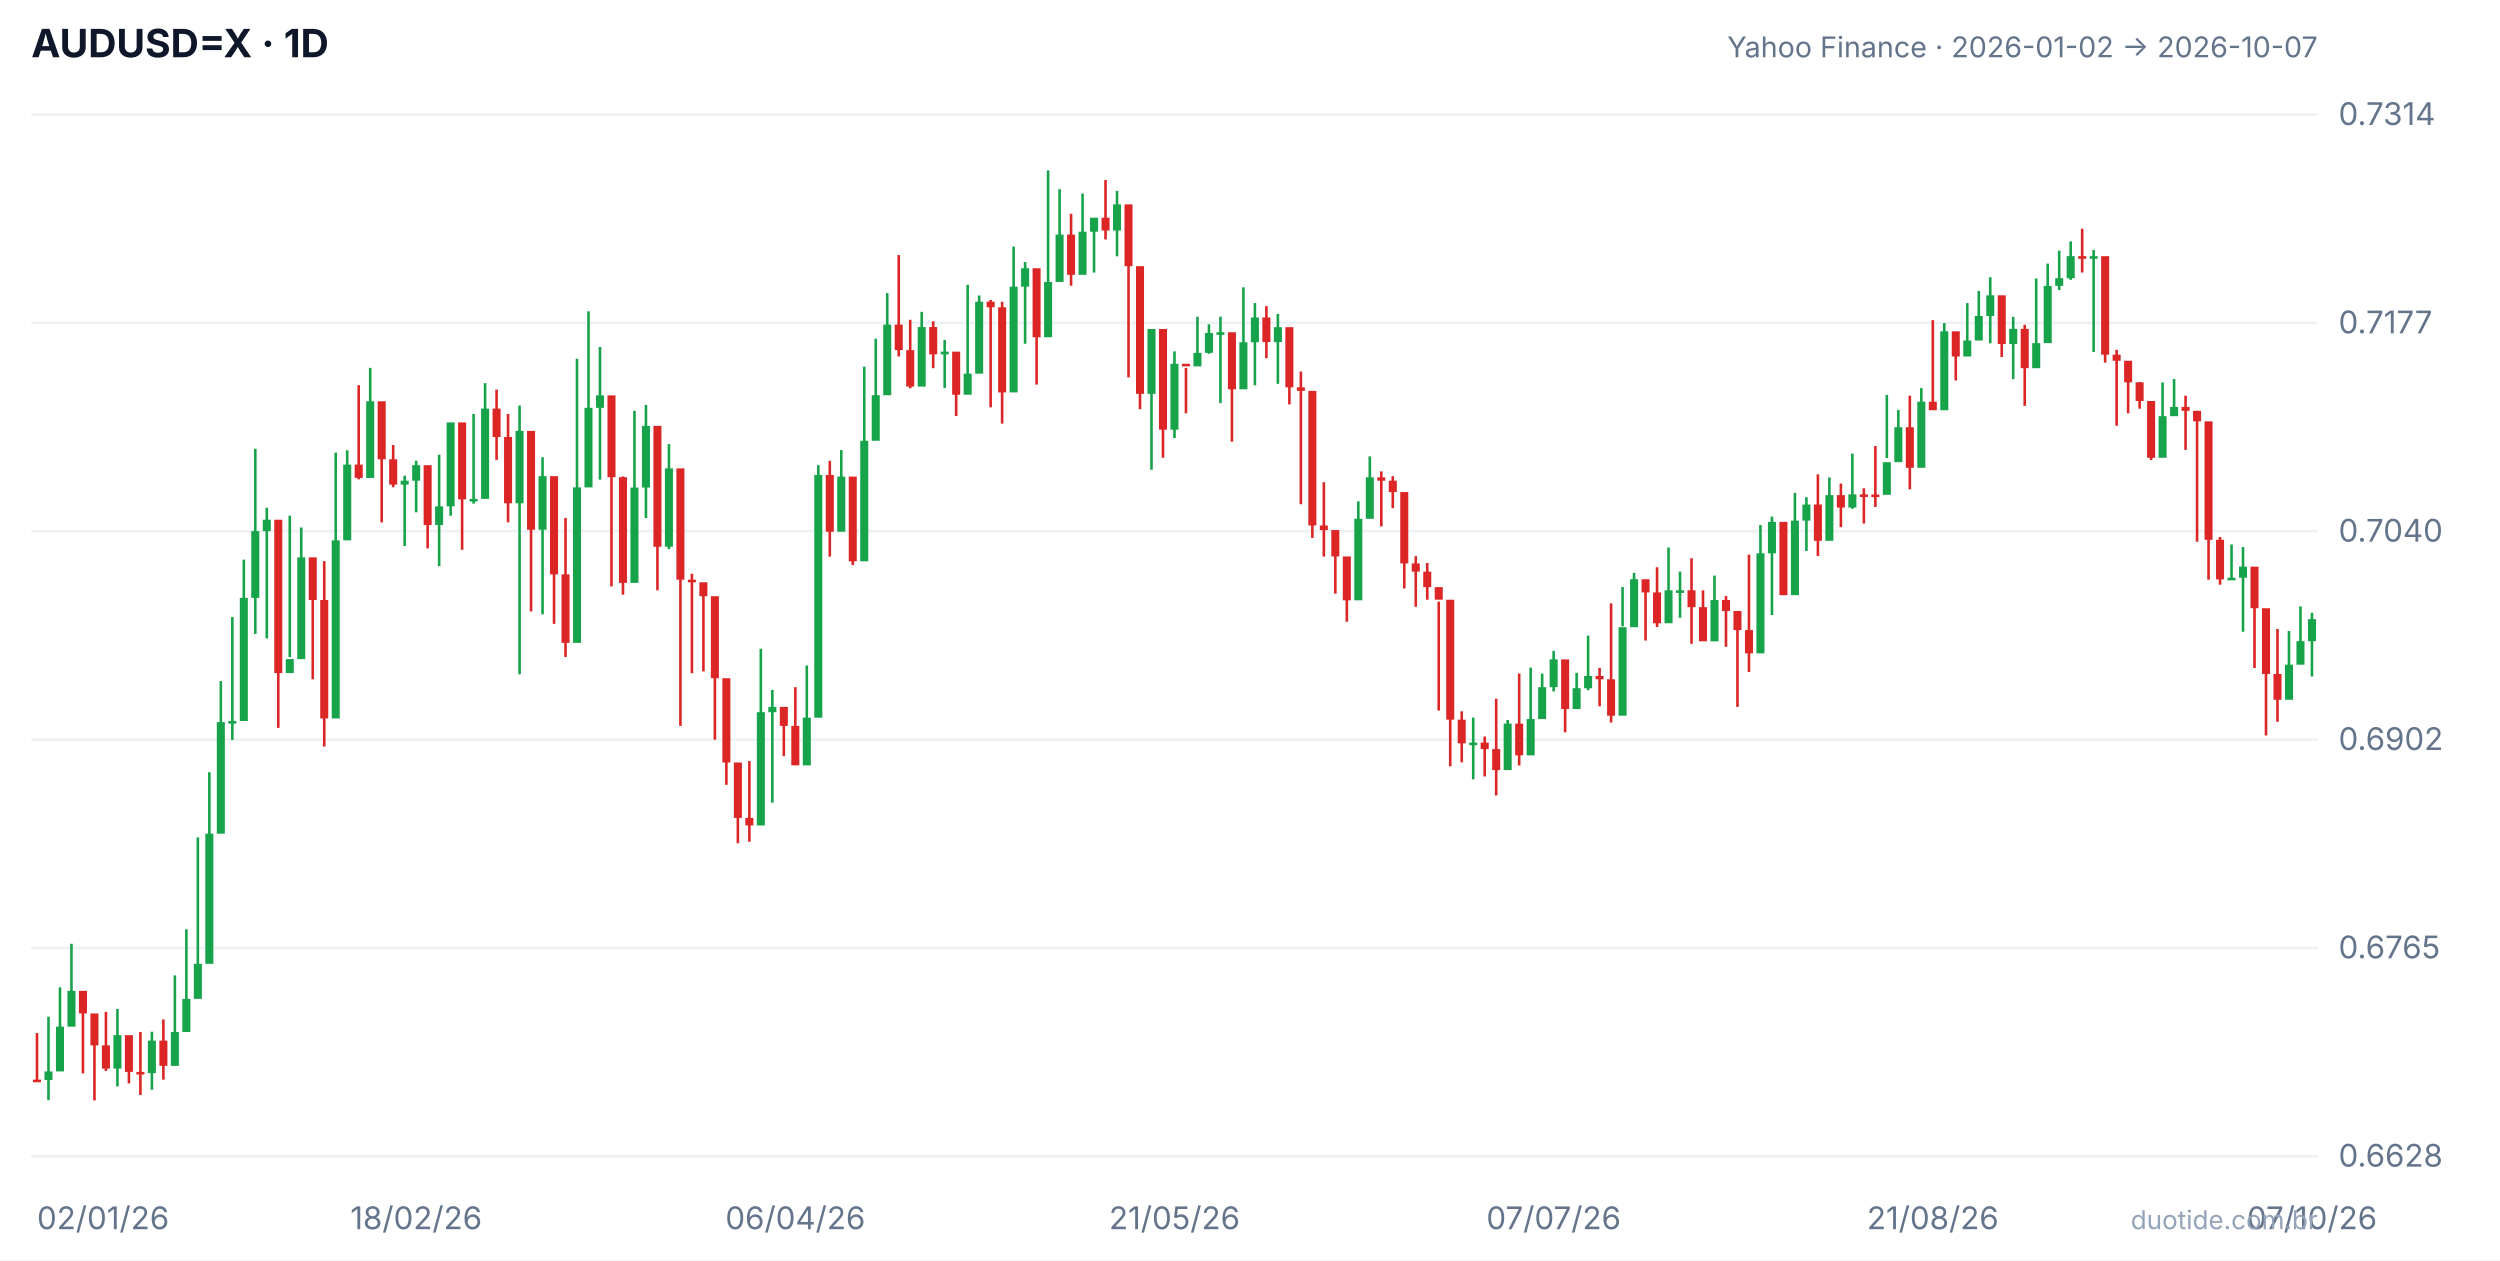
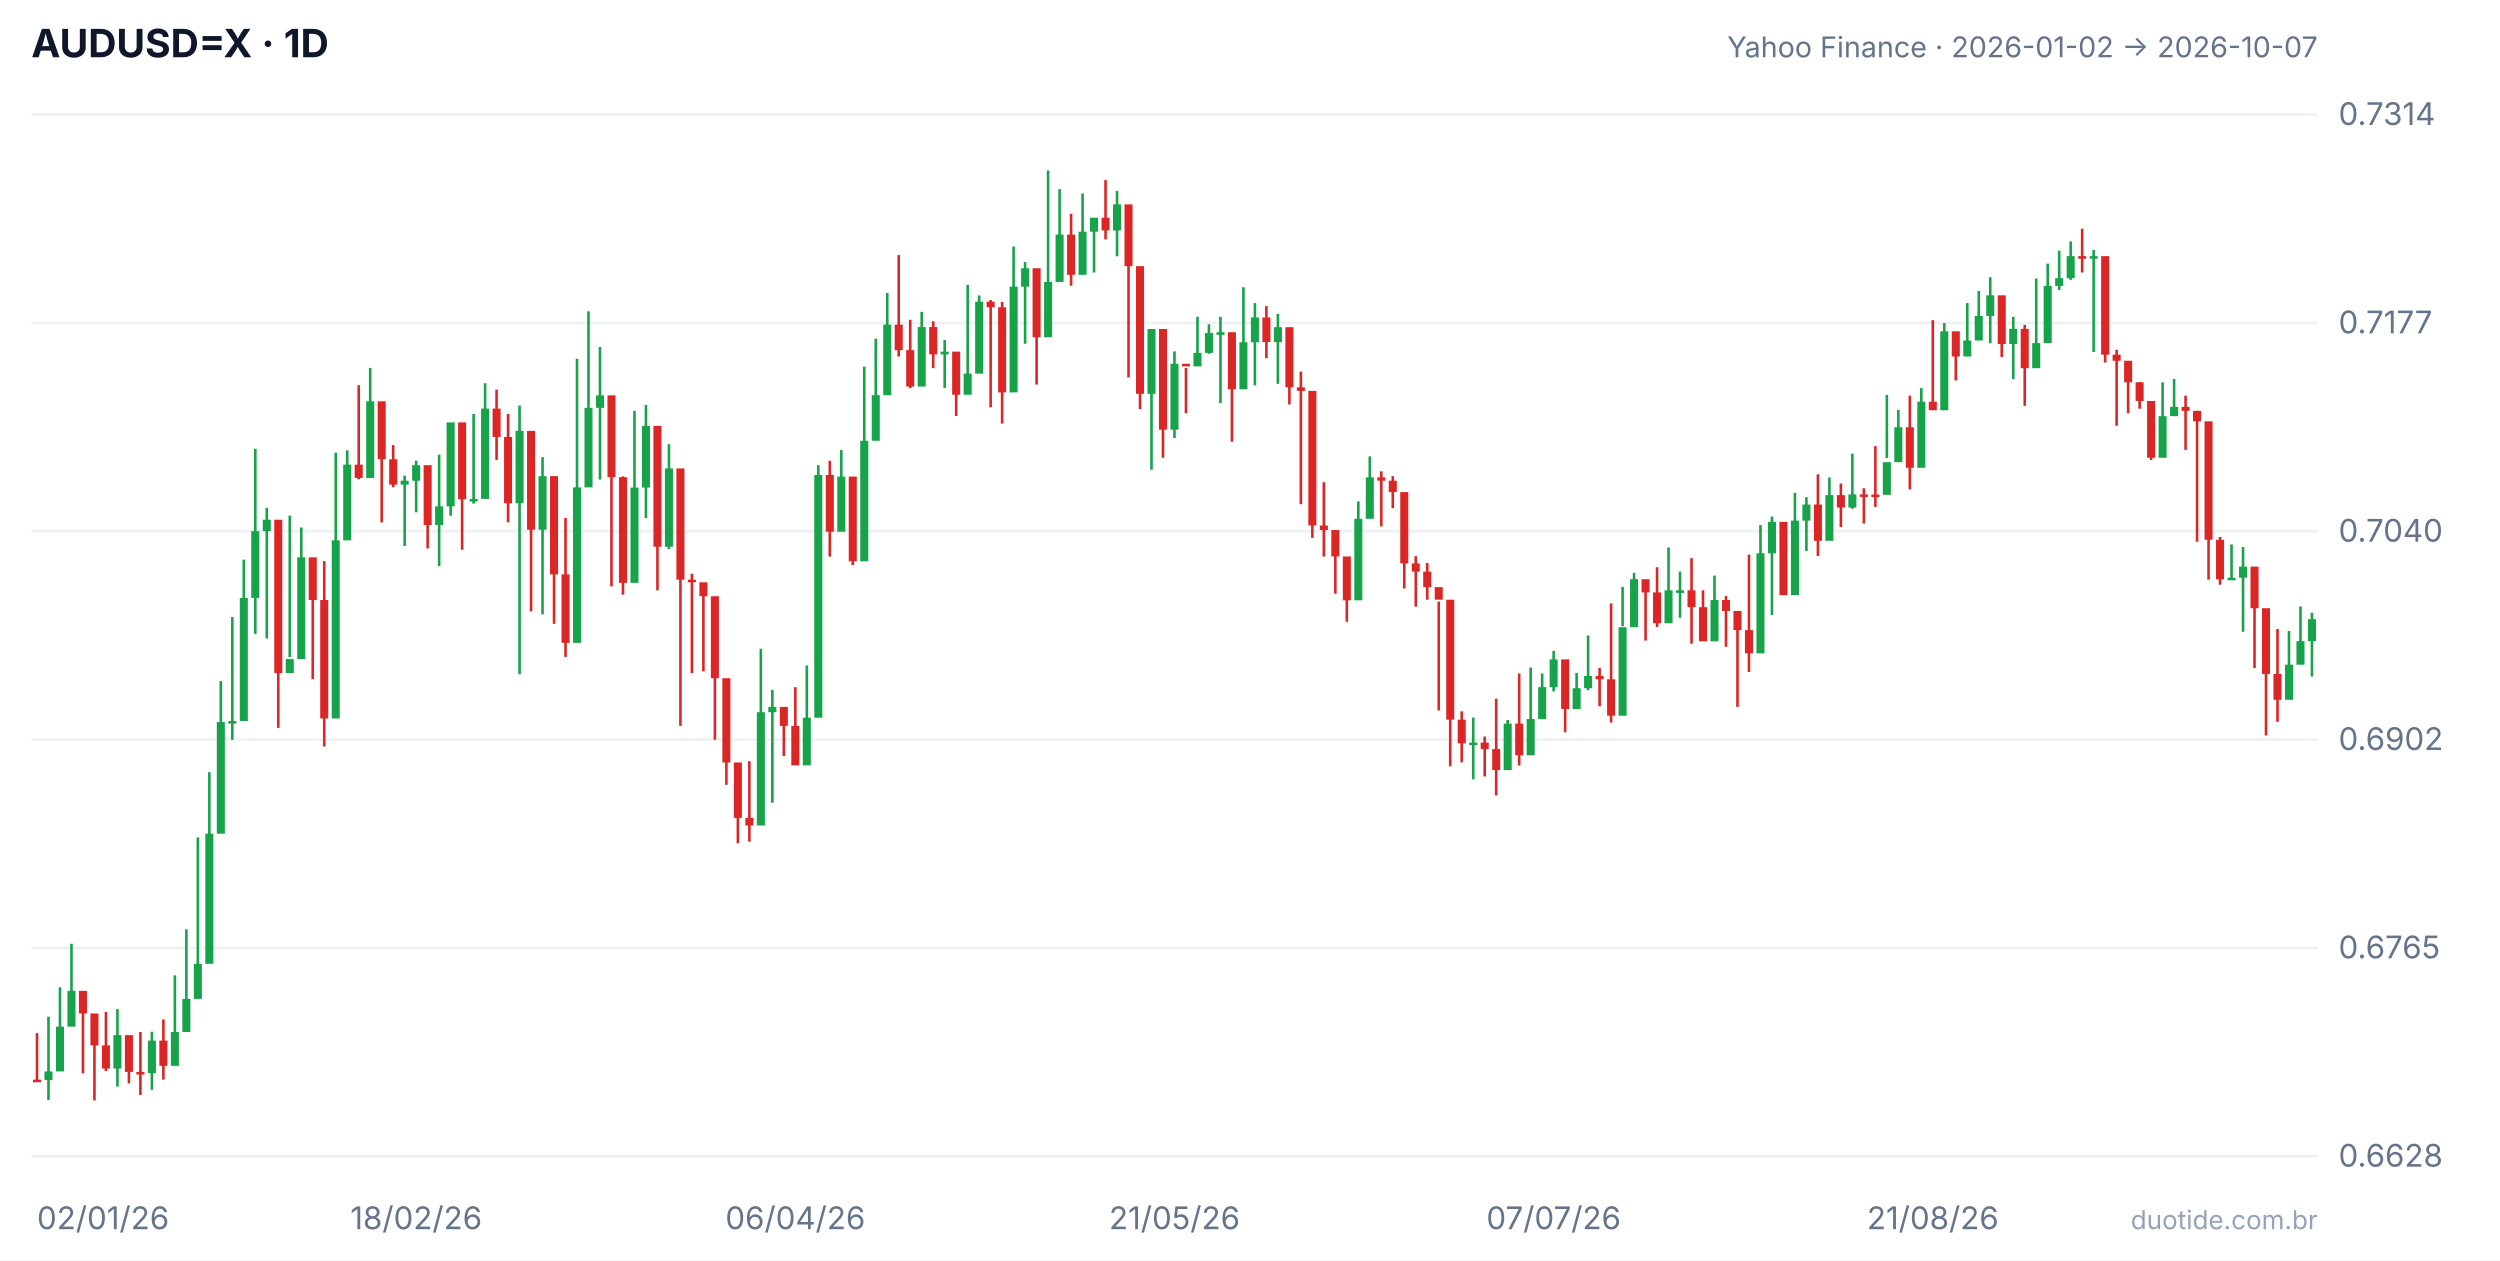
<svg xmlns="http://www.w3.org/2000/svg" viewBox="0 0 960 484" font-family="Inter,system-ui,sans-serif" font-size="12" role="img">
  <rect width="960" height="484" fill="#ffffff" />
  <text x="12" y="22" font-size="15" font-weight="700" fill="#0f172a">AUDUSD=X · 1D</text>
  <text x="890" y="22" font-size="11" fill="#64748b" text-anchor="end">Yahoo Finance · 2026-01-02 → 2026-10-07</text>
  <line x1="12" x2="890" y1="444" y2="444" stroke="#eef1f4" />
  <text x="898" y="448" fill="#64748b">0.6628</text>
  <line x1="12" x2="890" y1="364" y2="364" stroke="#eef1f4" />
  <text x="898" y="368" fill="#64748b">0.6765</text>
  <line x1="12" x2="890" y1="284" y2="284" stroke="#eef1f4" />
  <text x="898" y="288" fill="#64748b">0.6902</text>
  <line x1="12" x2="890" y1="204" y2="204" stroke="#eef1f4" />
  <text x="898" y="208" fill="#64748b">0.7040</text>
  <line x1="12" x2="890" y1="124" y2="124" stroke="#eef1f4" />
  <text x="898" y="128" fill="#64748b">0.7177</text>
  <line x1="12" x2="890" y1="44" y2="44" stroke="#eef1f4" />
  <text x="898" y="48" fill="#64748b">0.7314</text>
  <text x="14.206" y="472" fill="#64748b" text-anchor="start">02/01/26</text>
  <text x="159.804" y="472" fill="#64748b" text-anchor="middle">18/02/26</text>
  <text x="305.402" y="472" fill="#64748b" text-anchor="middle">06/04/26</text>
  <text x="451" y="472" fill="#64748b" text-anchor="middle">21/05/26</text>
  <text x="596.598" y="472" fill="#64748b" text-anchor="middle">07/07/26</text>
  <text x="742.196" y="472" fill="#64748b" text-anchor="middle">21/08/26</text>
-   <text x="887.794" y="472" fill="#64748b" text-anchor="middle">07/10/26</text>
  <line x1="14.206" x2="14.206" y1="396.711" y2="415.226" stroke="#dc2626" />
  <rect x="12.662" y="414.584" width="3.088" height="1" fill="#dc2626" />
  <line x1="18.618" x2="18.618" y1="390.402" y2="422.455" stroke="#16a34a" />
  <rect x="17.074" y="411.435" width="3.088" height="3.266" fill="#16a34a" />
  <line x1="23.03" x2="23.03" y1="379.128" y2="399.6" stroke="#16a34a" />
  <rect x="21.486" y="394.237" width="3.088" height="17.198" fill="#16a34a" />
  <line x1="27.442" x2="27.442" y1="362.404" y2="391.323" stroke="#16a34a" />
  <rect x="25.898" y="380.478" width="3.088" height="13.759" fill="#16a34a" />
  <line x1="31.854" x2="31.854" y1="387.067" y2="412.195" stroke="#dc2626" />
  <rect x="30.31" y="380.478" width="3.088" height="8.686" fill="#dc2626" />
  <line x1="36.266" x2="36.266" y1="400.3" y2="422.571" stroke="#dc2626" />
  <rect x="34.722" y="389.164" width="3.088" height="12.264" fill="#dc2626" />
  <line x1="40.678" x2="40.678" y1="388.558" y2="411.261" stroke="#dc2626" />
  <rect x="39.134" y="401.429" width="3.088" height="8.899" fill="#dc2626" />
  <line x1="45.09" x2="45.09" y1="387.478" y2="417.209" stroke="#16a34a" />
  <rect x="43.546" y="397.498" width="3.088" height="12.83" fill="#16a34a" />
  <line x1="49.503" x2="49.503" y1="399.134" y2="416.042" stroke="#dc2626" />
  <rect x="47.958" y="397.498" width="3.088" height="14.114" fill="#dc2626" />
  <line x1="53.915" x2="53.915" y1="396.277" y2="420.473" stroke="#dc2626" />
  <rect x="52.37" y="411.612" width="3.088" height="1" fill="#dc2626" />
  <line x1="58.327" x2="58.327" y1="396.186" y2="418.491" stroke="#16a34a" />
  <rect x="56.782" y="399.595" width="3.088" height="12.483" fill="#16a34a" />
  <line x1="62.739" x2="62.739" y1="391.455" y2="414.584" stroke="#dc2626" />
  <rect x="61.194" y="399.595" width="3.088" height="9.685" fill="#dc2626" />
  <line x1="67.151" x2="67.151" y1="374.542" y2="397.91" stroke="#16a34a" />
  <rect x="65.607" y="396.291" width="3.088" height="12.989" fill="#16a34a" />
  <line x1="71.563" x2="71.563" y1="356.866" y2="385.668" stroke="#16a34a" />
  <rect x="70.019" y="383.569" width="3.088" height="12.722" fill="#16a34a" />
  <line x1="75.975" x2="75.975" y1="321.551" y2="370.157" stroke="#16a34a" />
  <rect x="74.431" y="370.104" width="3.088" height="13.465" fill="#16a34a" />
  <line x1="80.387" x2="80.387" y1="296.533" y2="323.461" stroke="#16a34a" />
  <rect x="78.843" y="320.133" width="3.088" height="49.971" fill="#16a34a" />
  <line x1="84.799" x2="84.799" y1="261.545" y2="280.9" stroke="#16a34a" />
  <rect x="83.255" y="277.286" width="3.088" height="42.847" fill="#16a34a" />
  <line x1="89.211" x2="89.211" y1="236.918" y2="284.1" stroke="#16a34a" />
  <rect x="87.667" y="276.866" width="3.088" height="1" fill="#16a34a" />
  <line x1="93.623" x2="93.623" y1="214.905" y2="240.208" stroke="#16a34a" />
  <rect x="92.079" y="229.595" width="3.088" height="47.27" fill="#16a34a" />
  <line x1="98.035" x2="98.035" y1="172.344" y2="243.413" stroke="#16a34a" />
  <rect x="96.491" y="203.944" width="3.088" height="25.652" fill="#16a34a" />
  <line x1="102.447" x2="102.447" y1="194.981" y2="245.163" stroke="#16a34a" />
  <rect x="100.903" y="199.57" width="3.088" height="4.374" fill="#16a34a" />
  <line x1="106.859" x2="106.859" y1="244.098" y2="279.512" stroke="#dc2626" />
  <rect x="105.315" y="199.57" width="3.088" height="58.898" fill="#dc2626" />
  <line x1="111.271" x2="111.271" y1="197.997" y2="252.326" stroke="#16a34a" />
  <rect x="109.727" y="253.09" width="3.088" height="5.377" fill="#16a34a" />
  <line x1="115.683" x2="115.683" y1="202.545" y2="237.933" stroke="#16a34a" />
  <rect x="114.139" y="214.017" width="3.088" height="39.073" fill="#16a34a" />
  <line x1="120.095" x2="120.095" y1="222.366" y2="260.846" stroke="#dc2626" />
  <rect x="118.551" y="214.017" width="3.088" height="16.394" fill="#dc2626" />
  <line x1="124.508" x2="124.508" y1="215.482" y2="286.673" stroke="#dc2626" />
  <rect x="122.963" y="230.411" width="3.088" height="45.476" fill="#dc2626" />
  <line x1="128.92" x2="128.92" y1="173.802" y2="218.578" stroke="#16a34a" />
  <rect x="127.375" y="207.5" width="3.088" height="68.387" fill="#16a34a" />
  <line x1="133.332" x2="133.332" y1="172.928" y2="189.251" stroke="#16a34a" />
  <rect x="131.787" y="178.408" width="3.088" height="29.091" fill="#16a34a" />
  <line x1="137.744" x2="137.744" y1="147.916" y2="184.062" stroke="#dc2626" />
  <rect x="136.199" y="178.408" width="3.088" height="5.131" fill="#dc2626" />
  <line x1="142.156" x2="142.156" y1="141.27" y2="176.424" stroke="#16a34a" />
  <rect x="140.612" y="154.097" width="3.088" height="29.442" fill="#16a34a" />
  <line x1="146.568" x2="146.568" y1="170.595" y2="200.621" stroke="#dc2626" />
  <rect x="145.024" y="154.097" width="3.088" height="22.269" fill="#dc2626" />
  <line x1="150.98" x2="150.98" y1="170.9" y2="187.093" stroke="#dc2626" />
  <rect x="149.436" y="176.366" width="3.088" height="9.737" fill="#dc2626" />
  <line x1="155.392" x2="155.392" y1="182.663" y2="209.656" stroke="#16a34a" />
  <rect x="153.848" y="184.595" width="3.088" height="1.507" fill="#16a34a" />
  <line x1="159.804" x2="159.804" y1="176.91" y2="196.722" stroke="#16a34a" />
  <rect x="158.26" y="178.64" width="3.088" height="5.956" fill="#16a34a" />
  <line x1="164.216" x2="164.216" y1="179.923" y2="210.592" stroke="#dc2626" />
  <rect x="162.672" y="178.64" width="3.088" height="22.976" fill="#dc2626" />
  <line x1="168.628" x2="168.628" y1="174.617" y2="217.406" stroke="#16a34a" />
  <rect x="167.084" y="194.438" width="3.088" height="7.178" fill="#16a34a" />
  <line x1="173.04" x2="173.04" y1="164.239" y2="198.055" stroke="#16a34a" />
  <rect x="171.496" y="162.2" width="3.088" height="32.238" fill="#16a34a" />
  <line x1="177.452" x2="177.452" y1="184.295" y2="211.114" stroke="#dc2626" />
  <rect x="175.908" y="162.2" width="3.088" height="29.558" fill="#dc2626" />
  <line x1="181.864" x2="181.864" y1="158.933" y2="193.39" stroke="#16a34a" />
  <rect x="180.32" y="191.583" width="3.088" height="1" fill="#16a34a" />
  <line x1="186.276" x2="186.276" y1="147.129" y2="186.519" stroke="#16a34a" />
  <rect x="184.732" y="156.895" width="3.088" height="34.688" fill="#16a34a" />
  <line x1="190.688" x2="190.688" y1="149.607" y2="176.6" stroke="#dc2626" />
  <rect x="189.144" y="156.895" width="3.088" height="10.902" fill="#dc2626" />
  <line x1="195.101" x2="195.101" y1="158.933" y2="200.563" stroke="#dc2626" />
  <rect x="193.556" y="167.797" width="3.088" height="25.471" fill="#dc2626" />
  <line x1="199.513" x2="199.513" y1="155.727" y2="258.92" stroke="#16a34a" />
  <rect x="197.968" y="165.464" width="3.088" height="27.805" fill="#16a34a" />
  <line x1="203.925" x2="203.925" y1="183.072" y2="234.784" stroke="#dc2626" />
  <rect x="202.38" y="165.464" width="3.088" height="37.953" fill="#dc2626" />
  <line x1="208.337" x2="208.337" y1="175.551" y2="235.891" stroke="#16a34a" />
  <rect x="206.792" y="182.839" width="3.088" height="20.579" fill="#16a34a" />
  <line x1="212.749" x2="212.749" y1="199.686" y2="239.566" stroke="#dc2626" />
  <rect x="211.205" y="182.839" width="3.088" height="37.72" fill="#dc2626" />
  <line x1="217.161" x2="217.161" y1="198.872" y2="252.269" stroke="#dc2626" />
  <rect x="215.617" y="220.559" width="3.088" height="26.294" fill="#dc2626" />
  <line x1="221.573" x2="221.573" y1="137.771" y2="195.721" stroke="#16a34a" />
  <rect x="220.029" y="187.16" width="3.088" height="59.693" fill="#16a34a" />
  <line x1="225.985" x2="225.985" y1="119.536" y2="157.941" stroke="#16a34a" />
  <rect x="224.441" y="156.602" width="3.088" height="30.558" fill="#16a34a" />
  <line x1="230.397" x2="230.397" y1="133.225" y2="184.178" stroke="#16a34a" />
  <rect x="228.853" y="151.816" width="3.088" height="4.786" fill="#16a34a" />
  <line x1="234.809" x2="234.809" y1="172.808" y2="225.165" stroke="#dc2626" />
  <rect x="233.265" y="151.816" width="3.088" height="31.431" fill="#dc2626" />
  <line x1="239.221" x2="239.221" y1="182.955" y2="228.371" stroke="#dc2626" />
  <rect x="237.677" y="183.247" width="3.088" height="40.576" fill="#dc2626" />
  <line x1="243.633" x2="243.633" y1="157.77" y2="197.592" stroke="#16a34a" />
  <rect x="242.089" y="187.218" width="3.088" height="36.605" fill="#16a34a" />
  <line x1="248.045" x2="248.045" y1="155.496" y2="198.93" stroke="#16a34a" />
  <rect x="246.501" y="163.541" width="3.088" height="23.677" fill="#16a34a" />
  <line x1="252.457" x2="252.457" y1="190.708" y2="226.68" stroke="#dc2626" />
  <rect x="250.913" y="163.541" width="3.088" height="46.406" fill="#dc2626" />
  <line x1="256.869" x2="256.869" y1="170.548" y2="210.88" stroke="#16a34a" />
  <rect x="255.325" y="179.865" width="3.088" height="30.082" fill="#16a34a" />
  <line x1="261.281" x2="261.281" y1="192.748" y2="278.744" stroke="#dc2626" />
  <rect x="259.737" y="179.865" width="3.088" height="42.733" fill="#dc2626" />
  <line x1="265.693" x2="265.693" y1="220.326" y2="258.513" stroke="#dc2626" />
  <rect x="264.149" y="222.598" width="3.088" height="1" fill="#dc2626" />
  <line x1="270.106" x2="270.106" y1="224.37" y2="257.812" stroke="#dc2626" />
  <rect x="268.561" y="223.592" width="3.088" height="5.362" fill="#dc2626" />
  <line x1="274.518" x2="274.518" y1="252.159" y2="284.047" stroke="#dc2626" />
  <rect x="272.973" y="228.953" width="3.088" height="31.483" fill="#dc2626" />
  <line x1="278.93" x2="278.93" y1="278.744" y2="301.363" stroke="#dc2626" />
  <rect x="277.385" y="260.436" width="3.088" height="32.359" fill="#dc2626" />
  <line x1="283.342" x2="283.342" y1="299.898" y2="323.81" stroke="#dc2626" />
  <rect x="281.797" y="292.794" width="3.088" height="21.279" fill="#dc2626" />
  <line x1="287.754" x2="287.754" y1="292.269" y2="323.227" stroke="#dc2626" />
  <rect x="286.21" y="314.073" width="3.088" height="2.915" fill="#dc2626" />
  <line x1="292.166" x2="292.166" y1="249.126" y2="285.155" stroke="#16a34a" />
  <rect x="290.622" y="273.49" width="3.088" height="43.498" fill="#16a34a" />
  <line x1="296.578" x2="296.578" y1="264.924" y2="308.244" stroke="#16a34a" />
  <rect x="295.034" y="271.456" width="3.088" height="2.034" fill="#16a34a" />
  <line x1="300.99" x2="300.99" y1="274.313" y2="290.346" stroke="#dc2626" />
  <rect x="299.446" y="271.456" width="3.088" height="7.287" fill="#dc2626" />
  <line x1="305.402" x2="305.402" y1="263.876" y2="292.559" stroke="#dc2626" />
  <rect x="303.858" y="278.744" width="3.088" height="15.157" fill="#dc2626" />
  <line x1="309.814" x2="309.814" y1="255.54" y2="285.905" stroke="#16a34a" />
  <rect x="308.27" y="275.594" width="3.088" height="18.306" fill="#16a34a" />
  <line x1="314.226" x2="314.226" y1="178.64" y2="207.22" stroke="#16a34a" />
  <rect x="312.682" y="182.377" width="3.088" height="93.217" fill="#16a34a" />
  <line x1="318.638" x2="318.638" y1="176.951" y2="213.738" stroke="#dc2626" />
  <rect x="317.094" y="182.377" width="3.088" height="21.812" fill="#dc2626" />
  <line x1="323.05" x2="323.05" y1="172.811" y2="195.489" stroke="#16a34a" />
  <rect x="321.506" y="183.014" width="3.088" height="21.175" fill="#16a34a" />
  <line x1="327.462" x2="327.462" y1="187.326" y2="217.002" stroke="#dc2626" />
  <rect x="325.918" y="183.014" width="3.088" height="32.532" fill="#dc2626" />
  <line x1="331.874" x2="331.874" y1="140.803" y2="181.67" stroke="#16a34a" />
  <rect x="330.33" y="169.255" width="3.088" height="46.291" fill="#16a34a" />
  <line x1="336.286" x2="336.286" y1="130.075" y2="155.496" stroke="#16a34a" />
  <rect x="334.742" y="151.763" width="3.088" height="17.492" fill="#16a34a" />
  <line x1="340.698" x2="340.698" y1="112.527" y2="132.992" stroke="#16a34a" />
  <rect x="339.154" y="124.654" width="3.088" height="27.109" fill="#16a34a" />
  <line x1="345.111" x2="345.111" y1="97.953" y2="136.897" stroke="#dc2626" />
  <rect x="343.566" y="124.654" width="3.088" height="9.794" fill="#dc2626" />
  <line x1="349.523" x2="349.523" y1="122.789" y2="149.088" stroke="#dc2626" />
  <rect x="347.978" y="134.448" width="3.088" height="13.994" fill="#dc2626" />
  <line x1="353.935" x2="353.935" y1="119.755" y2="142.848" stroke="#16a34a" />
  <rect x="352.39" y="125.587" width="3.088" height="22.854" fill="#16a34a" />
  <line x1="358.347" x2="358.347" y1="123.372" y2="141.386" stroke="#dc2626" />
  <rect x="356.803" y="125.587" width="3.088" height="10.495" fill="#dc2626" />
  <line x1="362.759" x2="362.759" y1="130.542" y2="148.966" stroke="#16a34a" />
  <rect x="361.215" y="135.03" width="3.088" height="1.052" fill="#16a34a" />
  <line x1="367.171" x2="367.171" y1="136.547" y2="159.751" stroke="#dc2626" />
  <rect x="365.627" y="135.03" width="3.088" height="16.549" fill="#dc2626" />
  <line x1="371.583" x2="371.583" y1="109.369" y2="143.836" stroke="#16a34a" />
  <rect x="370.039" y="143.485" width="3.088" height="8.095" fill="#16a34a" />
  <line x1="375.995" x2="375.995" y1="113.459" y2="138.409" stroke="#16a34a" />
  <rect x="374.451" y="115.852" width="3.088" height="27.633" fill="#16a34a" />
  <line x1="380.407" x2="380.407" y1="115.209" y2="156.428" stroke="#dc2626" />
  <rect x="378.863" y="115.852" width="3.088" height="2.149" fill="#dc2626" />
  <line x1="384.819" x2="384.819" y1="115.909" y2="162.666" stroke="#dc2626" />
  <rect x="383.275" y="118" width="3.088" height="32.69" fill="#dc2626" />
  <line x1="389.231" x2="389.231" y1="94.688" y2="119.466" stroke="#16a34a" />
  <rect x="387.687" y="110.08" width="3.088" height="40.61" fill="#16a34a" />
  <line x1="393.643" x2="393.643" y1="100.633" y2="131.999" stroke="#16a34a" />
  <rect x="392.099" y="103.009" width="3.088" height="7.071" fill="#16a34a" />
  <line x1="398.055" x2="398.055" y1="112.001" y2="147.681" stroke="#dc2626" />
  <rect x="396.511" y="103.009" width="3.088" height="26.494" fill="#dc2626" />
  <line x1="402.467" x2="402.467" y1="65.429" y2="108.504" stroke="#16a34a" />
  <rect x="400.923" y="108.271" width="3.088" height="21.232" fill="#16a34a" />
  <line x1="406.879" x2="406.879" y1="72.648" y2="91.363" stroke="#16a34a" />
  <rect x="405.335" y="90.081" width="3.088" height="18.19" fill="#16a34a" />
  <line x1="411.291" x2="411.291" y1="82.095" y2="109.729" stroke="#dc2626" />
  <rect x="409.747" y="90.081" width="3.088" height="15.45" fill="#dc2626" />
  <line x1="415.704" x2="415.704" y1="74.302" y2="95.446" stroke="#16a34a" />
  <rect x="414.159" y="88.974" width="3.088" height="16.557" fill="#16a34a" />
  <line x1="420.116" x2="420.116" y1="84.893" y2="104.656" stroke="#16a34a" />
  <rect x="418.571" y="83.599" width="3.088" height="5.375" fill="#16a34a" />
  <line x1="424.528" x2="424.528" y1="69.094" y2="91.945" stroke="#dc2626" />
  <rect x="422.983" y="83.599" width="3.088" height="4.907" fill="#dc2626" />
  <line x1="428.94" x2="428.94" y1="73.29" y2="98.418" stroke="#16a34a" />
  <rect x="427.395" y="78.48" width="3.088" height="10.026" fill="#16a34a" />
  <line x1="433.352" x2="433.352" y1="99.467" y2="144.942" stroke="#dc2626" />
  <rect x="431.808" y="78.48" width="3.088" height="23.728" fill="#dc2626" />
  <line x1="437.764" x2="437.764" y1="120.282" y2="157.128" stroke="#dc2626" />
  <rect x="436.22" y="102.208" width="3.088" height="49.03" fill="#dc2626" />
  <line x1="442.176" x2="442.176" y1="127.51" y2="180.388" stroke="#16a34a" />
  <rect x="440.632" y="126.343" width="3.088" height="24.895" fill="#16a34a" />
  <line x1="446.588" x2="446.588" y1="127.276" y2="175.783" stroke="#dc2626" />
  <rect x="445.044" y="126.343" width="3.088" height="38.656" fill="#dc2626" />
  <line x1="451" x2="451" y1="134.917" y2="168.197" stroke="#16a34a" />
  <rect x="449.456" y="139.691" width="3.088" height="25.308" fill="#16a34a" />
  <line x1="455.412" x2="455.412" y1="141.27" y2="158.7" stroke="#dc2626" />
  <rect x="453.868" y="139.691" width="3.088" height="1" fill="#dc2626" />
  <line x1="459.824" x2="459.824" y1="121.623" y2="137.887" stroke="#16a34a" />
  <rect x="458.28" y="135.496" width="3.088" height="5.19" fill="#16a34a" />
  <line x1="464.236" x2="464.236" y1="124.537" y2="135.849" stroke="#16a34a" />
  <rect x="462.692" y="127.861" width="3.088" height="7.635" fill="#16a34a" />
  <line x1="468.648" x2="468.648" y1="121.623" y2="154.795" stroke="#16a34a" />
  <rect x="467.104" y="127.57" width="3.088" height="1" fill="#16a34a" />
  <line x1="473.06" x2="473.06" y1="132.992" y2="169.605" stroke="#dc2626" />
  <rect x="471.516" y="127.57" width="3.088" height="21.919" fill="#dc2626" />
  <line x1="477.472" x2="477.472" y1="110.312" y2="139.286" stroke="#16a34a" />
  <rect x="475.928" y="131.416" width="3.088" height="18.074" fill="#16a34a" />
  <line x1="481.884" x2="481.884" y1="116.376" y2="147.975" stroke="#16a34a" />
  <rect x="480.34" y="121.915" width="3.088" height="9.501" fill="#16a34a" />
  <line x1="486.296" x2="486.296" y1="117.542" y2="137.538" stroke="#dc2626" />
  <rect x="484.752" y="121.915" width="3.088" height="9.444" fill="#dc2626" />
  <line x1="490.709" x2="490.709" y1="120.528" y2="147.391" stroke="#16a34a" />
  <rect x="489.164" y="125.636" width="3.088" height="5.723" fill="#16a34a" />
  <line x1="495.121" x2="495.121" y1="140.883" y2="155.318" stroke="#dc2626" />
  <rect x="493.576" y="125.636" width="3.088" height="23.097" fill="#dc2626" />
  <line x1="499.533" x2="499.533" y1="142.67" y2="193.623" stroke="#dc2626" />
  <rect x="497.988" y="148.732" width="3.088" height="1.365" fill="#dc2626" />
  <line x1="503.945" x2="503.945" y1="181.67" y2="206.556" stroke="#dc2626" />
  <rect x="502.401" y="150.097" width="3.088" height="51.69" fill="#dc2626" />
  <line x1="508.357" x2="508.357" y1="185.169" y2="213.729" stroke="#dc2626" />
  <rect x="506.813" y="201.787" width="3.088" height="1.749" fill="#dc2626" />
  <line x1="512.769" x2="512.769" y1="205.806" y2="227.962" stroke="#dc2626" />
  <rect x="511.225" y="203.536" width="3.088" height="10.136" fill="#dc2626" />
  <line x1="517.181" x2="517.181" y1="219.501" y2="238.748" stroke="#dc2626" />
  <rect x="515.637" y="213.671" width="3.088" height="16.857" fill="#dc2626" />
  <line x1="521.593" x2="521.593" y1="192.513" y2="214.379" stroke="#16a34a" />
  <rect x="520.049" y="199.22" width="3.088" height="31.308" fill="#16a34a" />
  <line x1="526.005" x2="526.005" y1="175.258" y2="189.309" stroke="#16a34a" />
  <rect x="524.461" y="183.306" width="3.088" height="15.914" fill="#16a34a" />
  <line x1="530.417" x2="530.417" y1="181.005" y2="202.137" stroke="#dc2626" />
  <rect x="528.873" y="183.306" width="3.088" height="1.281" fill="#dc2626" />
  <line x1="534.829" x2="534.829" y1="182.839" y2="195.141" stroke="#dc2626" />
  <rect x="533.285" y="184.586" width="3.088" height="4.373" fill="#dc2626" />
  <line x1="539.241" x2="539.241" y1="202.66" y2="225.971" stroke="#dc2626" />
  <rect x="537.697" y="188.96" width="3.088" height="27.402" fill="#dc2626" />
  <line x1="543.653" x2="543.653" y1="213.563" y2="232.976" stroke="#dc2626" />
  <rect x="542.109" y="216.362" width="3.088" height="3.148" fill="#dc2626" />
  <line x1="548.065" x2="548.065" y1="216.186" y2="230.294" stroke="#dc2626" />
  <rect x="546.521" y="219.51" width="3.088" height="5.947" fill="#dc2626" />
  <line x1="552.477" x2="552.477" y1="231.053" y2="272.856" stroke="#dc2626" />
  <rect x="550.933" y="225.456" width="3.088" height="4.826" fill="#dc2626" />
  <line x1="556.889" x2="556.889" y1="271.456" y2="294.251" stroke="#dc2626" />
  <rect x="555.345" y="230.283" width="3.088" height="46.07" fill="#dc2626" />
  <line x1="561.302" x2="561.302" y1="273.146" y2="292.736" stroke="#dc2626" />
  <rect x="559.757" y="276.352" width="3.088" height="9.094" fill="#dc2626" />
  <line x1="565.714" x2="565.714" y1="275.535" y2="299.264" stroke="#16a34a" />
  <rect x="564.169" y="285.155" width="3.088" height="1" fill="#16a34a" />
  <line x1="570.126" x2="570.126" y1="282.825" y2="298.158" stroke="#dc2626" />
  <rect x="568.581" y="285.155" width="3.088" height="2.497" fill="#dc2626" />
  <line x1="574.538" x2="574.538" y1="268.317" y2="305.446" stroke="#dc2626" />
  <rect x="572.993" y="287.652" width="3.088" height="8.058" fill="#dc2626" />
  <line x1="578.95" x2="578.95" y1="276.47" y2="294.821" stroke="#16a34a" />
  <rect x="577.406" y="277.869" width="3.088" height="17.841" fill="#16a34a" />
  <line x1="583.362" x2="583.362" y1="258.63" y2="293.958" stroke="#dc2626" />
  <rect x="581.818" y="277.869" width="3.088" height="12.186" fill="#dc2626" />
  <line x1="587.774" x2="587.774" y1="256.356" y2="278.977" stroke="#16a34a" />
  <rect x="586.23" y="276.118" width="3.088" height="13.937" fill="#16a34a" />
  <line x1="592.186" x2="592.186" y1="258.63" y2="272.213" stroke="#16a34a" />
  <rect x="590.642" y="263.876" width="3.088" height="12.243" fill="#16a34a" />
  <line x1="596.598" x2="596.598" y1="249.954" y2="265.508" stroke="#16a34a" />
  <rect x="595.054" y="253.209" width="3.088" height="10.667" fill="#16a34a" />
  <line x1="601.01" x2="601.01" y1="258.046" y2="281.193" stroke="#dc2626" />
  <rect x="599.466" y="253.209" width="3.088" height="19.063" fill="#dc2626" />
  <line x1="605.422" x2="605.422" y1="258.397" y2="270.29" stroke="#16a34a" />
  <rect x="603.878" y="264.285" width="3.088" height="7.987" fill="#16a34a" />
  <line x1="609.834" x2="609.834" y1="244.053" y2="265.043" stroke="#16a34a" />
  <rect x="608.29" y="259.561" width="3.088" height="4.724" fill="#16a34a" />
  <line x1="614.246" x2="614.246" y1="256.472" y2="271.221" stroke="#dc2626" />
  <rect x="612.702" y="259.561" width="3.088" height="1.285" fill="#dc2626" />
  <line x1="618.658" x2="618.658" y1="231.694" y2="277.462" stroke="#dc2626" />
  <rect x="617.114" y="260.846" width="3.088" height="13.983" fill="#dc2626" />
  <line x1="623.07" x2="623.07" y1="225.397" y2="240.497" stroke="#16a34a" />
  <rect x="621.526" y="240.849" width="3.088" height="33.98" fill="#16a34a" />
  <line x1="627.482" x2="627.482" y1="219.977" y2="234.551" stroke="#16a34a" />
  <rect x="625.938" y="222.424" width="3.088" height="18.425" fill="#16a34a" />
  <line x1="631.894" x2="631.894" y1="226.514" y2="245.979" stroke="#dc2626" />
  <rect x="630.35" y="222.424" width="3.088" height="5.073" fill="#dc2626" />
  <line x1="636.307" x2="636.307" y1="217.82" y2="240.789" stroke="#dc2626" />
  <rect x="634.762" y="227.497" width="3.088" height="11.836" fill="#dc2626" />
  <line x1="640.719" x2="640.719" y1="210.238" y2="228.545" stroke="#16a34a" />
  <rect x="639.174" y="226.686" width="3.088" height="12.647" fill="#16a34a" />
  <line x1="645.131" x2="645.131" y1="219.501" y2="237.231" stroke="#16a34a" />
  <rect x="643.586" y="226.68" width="3.088" height="1" fill="#16a34a" />
  <line x1="649.543" x2="649.543" y1="214.333" y2="247.204" stroke="#dc2626" />
  <rect x="647.998" y="226.68" width="3.088" height="6.473" fill="#dc2626" />
  <line x1="653.955" x2="653.955" y1="226.68" y2="245.803" stroke="#dc2626" />
  <rect x="652.411" y="233.153" width="3.088" height="13.117" fill="#dc2626" />
  <line x1="658.367" x2="658.367" y1="221.02" y2="234.784" stroke="#16a34a" />
  <rect x="656.823" y="230.411" width="3.088" height="15.859" fill="#16a34a" />
  <line x1="662.779" x2="662.779" y1="228.896" y2="248.369" stroke="#dc2626" />
  <rect x="661.235" y="230.411" width="3.088" height="4.202" fill="#dc2626" />
  <line x1="667.191" x2="667.191" y1="240.043" y2="271.456" stroke="#dc2626" />
  <rect x="665.647" y="234.614" width="3.088" height="7.342" fill="#dc2626" />
  <line x1="671.603" x2="671.603" y1="212.979" y2="258.046" stroke="#dc2626" />
  <rect x="670.059" y="241.955" width="3.088" height="8.931" fill="#dc2626" />
  <line x1="676.015" x2="676.015" y1="201.61" y2="231.52" stroke="#16a34a" />
  <rect x="674.471" y="212.464" width="3.088" height="38.423" fill="#16a34a" />
  <line x1="680.427" x2="680.427" y1="198.345" y2="236.179" stroke="#16a34a" />
  <rect x="678.883" y="200.401" width="3.088" height="12.063" fill="#16a34a" />
  <line x1="684.839" x2="684.839" y1="202.776" y2="228.545" stroke="#dc2626" />
  <rect x="683.295" y="200.401" width="3.088" height="28.144" fill="#dc2626" />
  <line x1="689.251" x2="689.251" y1="189.251" y2="203.475" stroke="#16a34a" />
  <rect x="687.707" y="199.92" width="3.088" height="28.625" fill="#16a34a" />
  <line x1="693.663" x2="693.663" y1="190.915" y2="211.58" stroke="#16a34a" />
  <rect x="692.119" y="193.739" width="3.088" height="6.181" fill="#16a34a" />
  <line x1="698.075" x2="698.075" y1="182.138" y2="213.505" stroke="#dc2626" />
  <rect x="696.531" y="193.739" width="3.088" height="13.934" fill="#dc2626" />
  <line x1="702.487" x2="702.487" y1="183.341" y2="195.547" stroke="#16a34a" />
  <rect x="700.943" y="190.129" width="3.088" height="17.544" fill="#16a34a" />
  <line x1="706.899" x2="706.899" y1="185.674" y2="202.426" stroke="#dc2626" />
  <rect x="705.355" y="190.129" width="3.088" height="4.776" fill="#dc2626" />
  <line x1="711.312" x2="711.312" y1="174.209" y2="195.373" stroke="#16a34a" />
  <rect x="709.767" y="189.836" width="3.088" height="5.07" fill="#16a34a" />
  <line x1="715.724" x2="715.724" y1="187.501" y2="201.037" stroke="#dc2626" />
  <rect x="714.179" y="189.836" width="3.088" height="1" fill="#dc2626" />
  <line x1="720.136" x2="720.136" y1="171.293" y2="194.674" stroke="#dc2626" />
  <rect x="718.591" y="189.894" width="3.088" height="1" fill="#dc2626" />
  <line x1="724.548" x2="724.548" y1="151.647" y2="175.9" stroke="#16a34a" />
  <rect x="723.004" y="177.475" width="3.088" height="12.535" fill="#16a34a" />
  <line x1="728.96" x2="728.96" y1="157.418" y2="171.701" stroke="#16a34a" />
  <rect x="727.416" y="164.065" width="3.088" height="13.41" fill="#16a34a" />
  <line x1="733.372" x2="733.372" y1="151.938" y2="187.912" stroke="#dc2626" />
  <rect x="731.828" y="164.065" width="3.088" height="15.566" fill="#dc2626" />
  <line x1="737.784" x2="737.784" y1="149.023" y2="166.515" stroke="#16a34a" />
  <rect x="736.24" y="154.245" width="3.088" height="25.386" fill="#16a34a" />
  <line x1="742.196" x2="742.196" y1="122.933" y2="156.789" stroke="#dc2626" />
  <rect x="740.652" y="154.245" width="3.088" height="3.292" fill="#dc2626" />
  <line x1="746.608" x2="746.608" y1="124.071" y2="139.87" stroke="#16a34a" />
  <rect x="745.064" y="127.219" width="3.088" height="30.317" fill="#16a34a" />
  <line x1="751.02" x2="751.02" y1="131.826" y2="146.107" stroke="#dc2626" />
  <rect x="749.476" y="127.219" width="3.088" height="9.668" fill="#dc2626" />
  <line x1="755.432" x2="755.432" y1="116.376" y2="133.575" stroke="#16a34a" />
  <rect x="753.888" y="130.76" width="3.088" height="6.127" fill="#16a34a" />
  <line x1="759.844" x2="759.844" y1="111.711" y2="125.002" stroke="#16a34a" />
  <rect x="758.3" y="121.331" width="3.088" height="9.429" fill="#16a34a" />
  <line x1="764.256" x2="764.256" y1="106.464" y2="131.826" stroke="#16a34a" />
  <rect x="762.712" y="113.402" width="3.088" height="7.929" fill="#16a34a" />
  <line x1="768.668" x2="768.668" y1="126.835" y2="137.073" stroke="#dc2626" />
  <rect x="767.124" y="113.402" width="3.088" height="18.714" fill="#dc2626" />
  <line x1="773.08" x2="773.08" y1="121.68" y2="145.584" stroke="#16a34a" />
  <rect x="771.536" y="126.286" width="3.088" height="5.829" fill="#16a34a" />
  <line x1="777.492" x2="777.492" y1="124.711" y2="155.845" stroke="#dc2626" />
  <rect x="775.948" y="126.286" width="3.088" height="15.1" fill="#dc2626" />
  <line x1="781.905" x2="781.905" y1="106.948" y2="134.331" stroke="#16a34a" />
  <rect x="780.36" y="131.766" width="3.088" height="9.621" fill="#16a34a" />
  <line x1="786.317" x2="786.317" y1="101.216" y2="124.186" stroke="#16a34a" />
  <rect x="784.772" y="109.786" width="3.088" height="21.979" fill="#16a34a" />
  <line x1="790.729" x2="790.729" y1="96.262" y2="111.361" stroke="#16a34a" />
  <rect x="789.184" y="106.827" width="3.088" height="2.959" fill="#16a34a" />
  <line x1="795.141" x2="795.141" y1="92.704" y2="107.454" stroke="#16a34a" />
  <rect x="793.596" y="98.36" width="3.088" height="8.467" fill="#16a34a" />
  <line x1="799.553" x2="799.553" y1="87.807" y2="104.656" stroke="#dc2626" />
  <rect x="798.009" y="98.36" width="3.088" height="1" fill="#dc2626" />
  <line x1="803.965" x2="803.965" y1="95.969" y2="135.147" stroke="#16a34a" />
  <rect x="802.421" y="98.36" width="3.088" height="1" fill="#16a34a" />
  <line x1="808.377" x2="808.377" y1="117.542" y2="139.229" stroke="#dc2626" />
  <rect x="806.833" y="98.36" width="3.088" height="37.838" fill="#dc2626" />
  <line x1="812.789" x2="812.789" y1="134.32" y2="163.488" stroke="#dc2626" />
  <rect x="811.245" y="136.198" width="3.088" height="2.331" fill="#dc2626" />
  <line x1="817.201" x2="817.201" y1="146.107" y2="158.7" stroke="#dc2626" />
  <rect x="815.657" y="138.529" width="3.088" height="8.274" fill="#dc2626" />
  <line x1="821.613" x2="821.613" y1="146.693" y2="156.951" stroke="#dc2626" />
  <rect x="820.069" y="146.803" width="3.088" height="7.176" fill="#dc2626" />
  <line x1="826.025" x2="826.025" y1="154.153" y2="176.658" stroke="#dc2626" />
  <rect x="824.481" y="153.978" width="3.088" height="21.805" fill="#dc2626" />
  <line x1="830.437" x2="830.437" y1="146.832" y2="165.173" stroke="#16a34a" />
  <rect x="828.893" y="159.81" width="3.088" height="15.973" fill="#16a34a" />
  <line x1="834.849" x2="834.849" y1="145.525" y2="156.428" stroke="#16a34a" />
  <rect x="833.305" y="156.253" width="3.088" height="3.557" fill="#16a34a" />
  <line x1="839.261" x2="839.261" y1="151.938" y2="172.752" stroke="#dc2626" />
  <rect x="837.717" y="156.253" width="3.088" height="1.516" fill="#dc2626" />
  <line x1="843.673" x2="843.673" y1="157.77" y2="208.025" stroke="#dc2626" />
  <rect x="842.129" y="157.77" width="3.088" height="4.02" fill="#dc2626" />
  <line x1="848.085" x2="848.085" y1="201.202" y2="222.598" stroke="#dc2626" />
  <rect x="846.541" y="161.79" width="3.088" height="45.488" fill="#dc2626" />
  <line x1="852.497" x2="852.497" y1="206.216" y2="224.524" stroke="#dc2626" />
  <rect x="850.953" y="207.278" width="3.088" height="15.206" fill="#dc2626" />
  <line x1="856.91" x2="856.91" y1="209.074" y2="222.366" stroke="#16a34a" />
  <rect x="855.365" y="221.842" width="3.088" height="1" fill="#16a34a" />
  <line x1="861.322" x2="861.322" y1="210.065" y2="242.596" stroke="#16a34a" />
  <rect x="859.777" y="217.585" width="3.088" height="4.258" fill="#16a34a" />
  <line x1="865.734" x2="865.734" y1="230.411" y2="256.531" stroke="#dc2626" />
  <rect x="864.189" y="217.585" width="3.088" height="15.976" fill="#dc2626" />
  <line x1="870.146" x2="870.146" y1="251.634" y2="282.416" stroke="#dc2626" />
  <rect x="868.602" y="233.56" width="3.088" height="25.245" fill="#dc2626" />
  <line x1="874.558" x2="874.558" y1="241.547" y2="277.169" stroke="#dc2626" />
  <rect x="873.014" y="258.805" width="3.088" height="9.91" fill="#dc2626" />
  <line x1="878.97" x2="878.97" y1="242.304" y2="266.208" stroke="#16a34a" />
  <rect x="877.426" y="255.247" width="3.088" height="13.468" fill="#16a34a" />
  <line x1="883.382" x2="883.382" y1="232.86" y2="249.01" stroke="#16a34a" />
  <rect x="881.838" y="246.211" width="3.088" height="9.036" fill="#16a34a" />
  <line x1="887.794" x2="887.794" y1="235.308" y2="259.789" stroke="#16a34a" />
  <rect x="886.25" y="237.756" width="3.088" height="8.454" fill="#16a34a" />
  <text x="890" y="472" font-size="10" fill="#94a3b8" text-anchor="end">duotide.com.br</text>
</svg>
